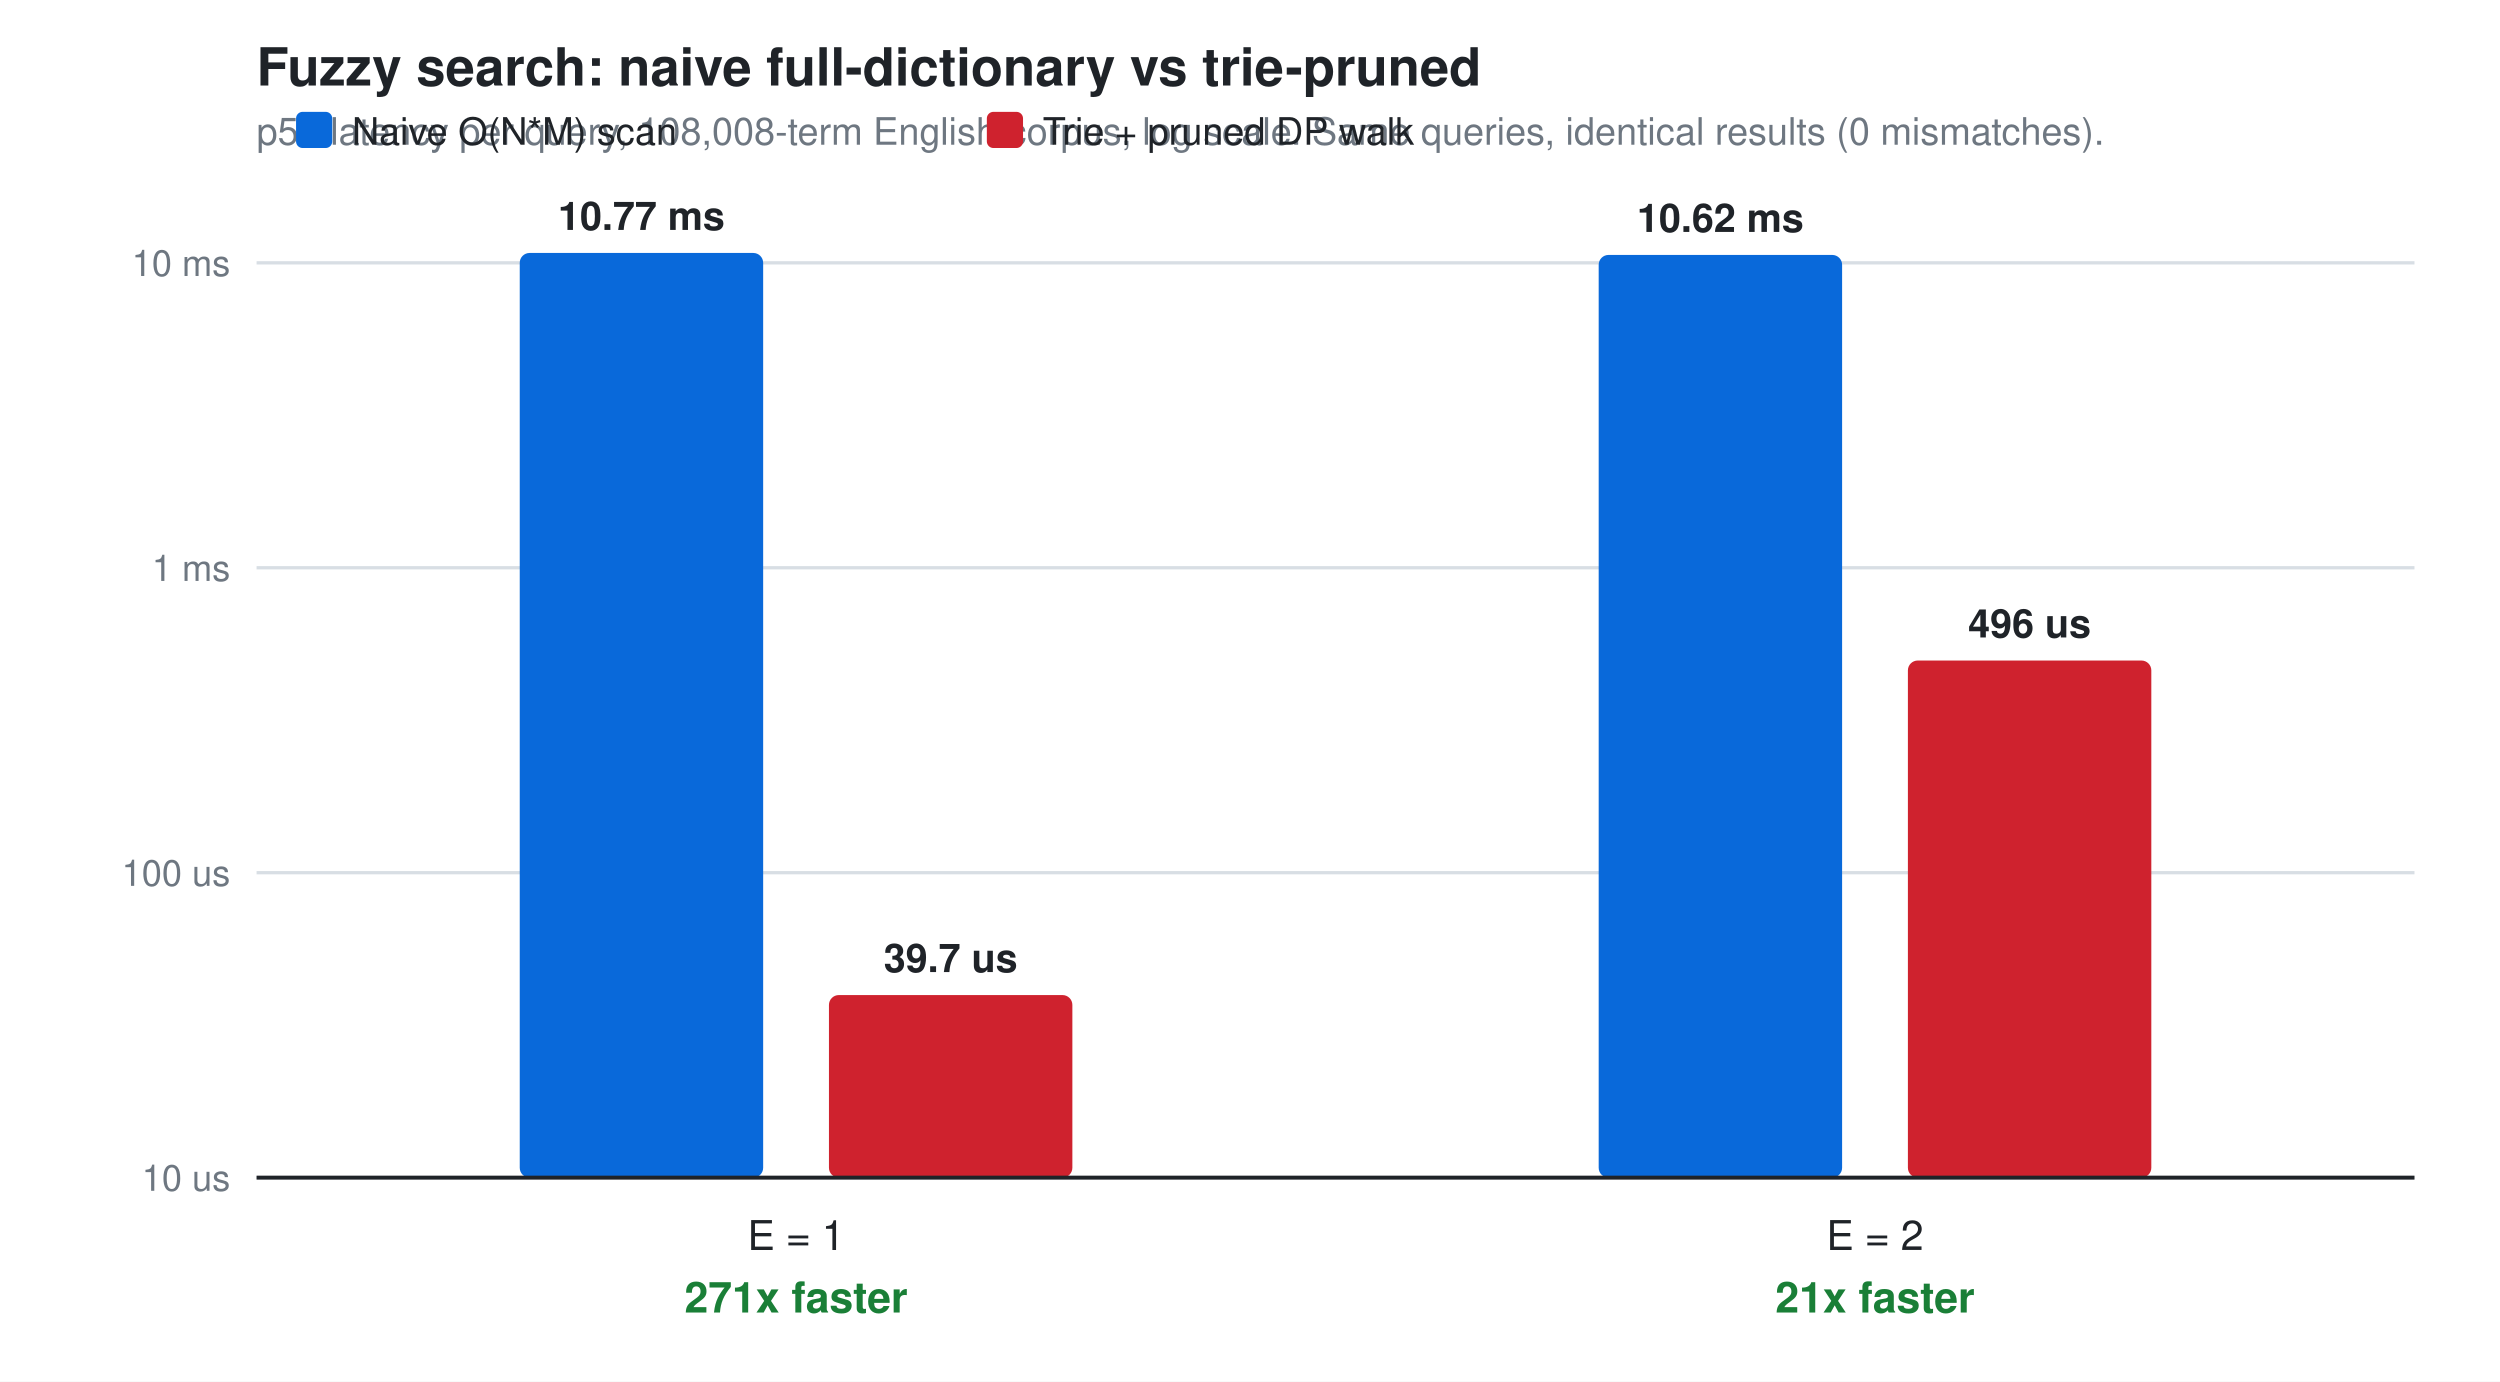
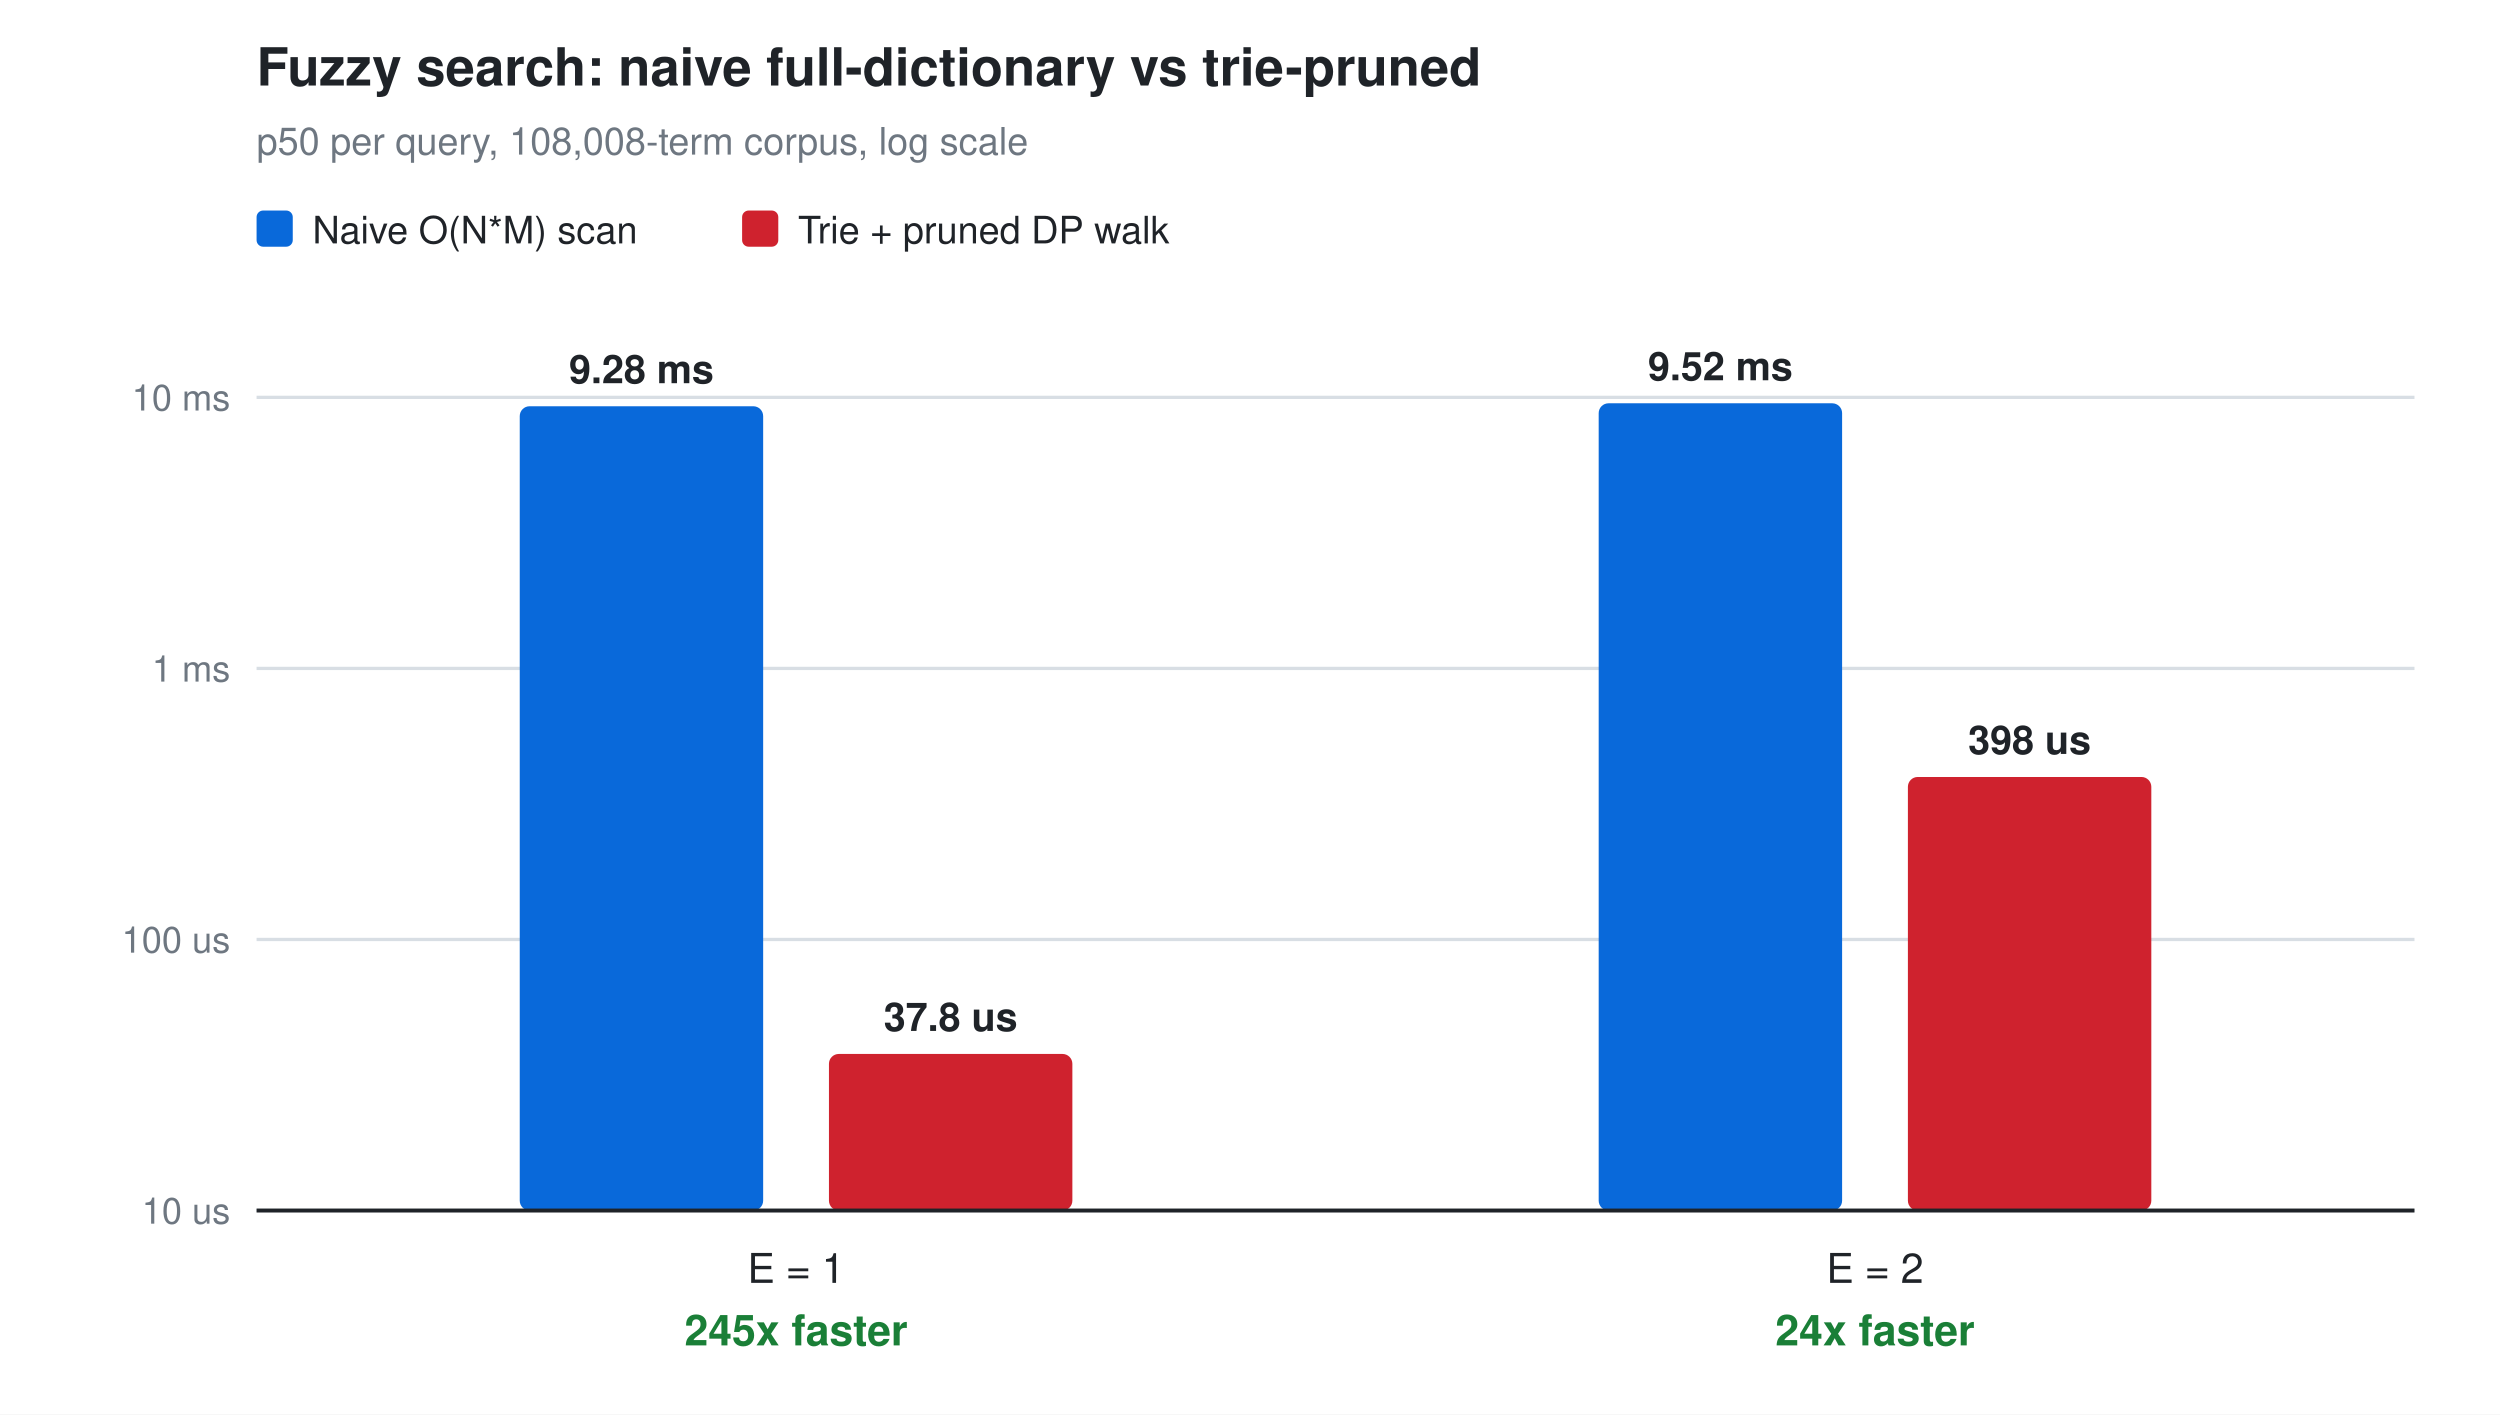
- <svg xmlns="http://www.w3.org/2000/svg" width="760" height="420" viewBox="0 0 760 420" font-family="-apple-system,Segoe UI,Helvetica,Arial,sans-serif">
-   <rect width="760" height="420" fill="#ffffff" />
+ <svg xmlns="http://www.w3.org/2000/svg" width="760" height="430" viewBox="0 0 760 430" font-family="-apple-system,Segoe UI,Helvetica,Arial,sans-serif">
+   <rect width="760" height="430" fill="#ffffff" />
  <text x="78" y="26" font-size="16" font-weight="600" fill="#1f2328">Fuzzy search: naive full-dictionary vs trie-pruned</text>
-   <text x="78" y="44" font-size="11.5" fill="#6e7781">p50 latency per query, 108,008-term English corpus, log scale. Same queries, identical results (0 mismatches).</text>
-   <line x1="78" y1="358.0" x2="734" y2="358.0" stroke="#d8dee4" />
-   <text x="70" y="362.0" font-size="11" fill="#6e7781" text-anchor="end">10 us</text>
-   <line x1="78" y1="265.3" x2="734" y2="265.3" stroke="#d8dee4" />
-   <text x="70" y="269.3" font-size="11" fill="#6e7781" text-anchor="end">100 us</text>
-   <line x1="78" y1="172.6" x2="734" y2="172.6" stroke="#d8dee4" />
-   <text x="70" y="176.6" font-size="11" fill="#6e7781" text-anchor="end">1 ms</text>
-   <line x1="78" y1="79.9" x2="734" y2="79.9" stroke="#d8dee4" />
-   <text x="70" y="83.9" font-size="11" fill="#6e7781" text-anchor="end">10 ms</text>
-   <rect x="158.0" y="76.9" width="74" height="281.1" fill="#0969da" rx="3" />
-   <text x="195.0" y="69.9" font-size="12" font-weight="600" fill="#1f2328" text-anchor="middle">10.77 ms</text>
-   <rect x="252.0" y="302.5" width="74" height="55.5" fill="#cf222e" rx="3" />
-   <text x="289.0" y="295.5" font-size="12" font-weight="600" fill="#1f2328" text-anchor="middle">39.7 us</text>
-   <text x="242.0" y="380.0" font-size="12.5" fill="#1f2328" text-anchor="middle">E = 1</text>
-   <text x="242.0" y="399.0" font-size="13" font-weight="700" fill="#1a7f37" text-anchor="middle">271x faster</text>
-   <rect x="486.0" y="77.5" width="74" height="280.5" fill="#0969da" rx="3" />
-   <text x="523.0" y="70.5" font-size="12" font-weight="600" fill="#1f2328" text-anchor="middle">10.62 ms</text>
-   <rect x="580.0" y="200.8" width="74" height="157.2" fill="#cf222e" rx="3" />
-   <text x="617.0" y="193.8" font-size="12" font-weight="600" fill="#1f2328" text-anchor="middle">496 us</text>
-   <text x="570.0" y="380.0" font-size="12.5" fill="#1f2328" text-anchor="middle">E = 2</text>
-   <text x="570.0" y="399.0" font-size="13" font-weight="700" fill="#1a7f37" text-anchor="middle">21x faster</text>
-   <line x1="78" y1="358" x2="734" y2="358" stroke="#1f2328" stroke-width="1.2" />
-   <rect x="90" y="34" width="11" height="11" fill="#0969da" rx="2" />
-   <text x="107" y="44" font-size="11.5" fill="#1f2328">Naive O(N*M) scan</text>
-   <rect x="300" y="34" width="11" height="11" fill="#cf222e" rx="2" />
-   <text x="317" y="44" font-size="11.5" fill="#1f2328">Trie + pruned DP walk</text>
+   <text x="78" y="47" font-size="11.5" fill="#6e7781">p50 per query, 108,008-term corpus, log scale</text>
+   <rect x="78.0" y="64" width="11" height="11" fill="#0969da" rx="2" />
+   <text x="95.0" y="74" font-size="11.5" fill="#1f2328">Naive O(N*M) scan</text>
+   <rect x="225.6" y="64" width="11" height="11" fill="#cf222e" rx="2" />
+   <text x="242.6" y="74" font-size="11.5" fill="#1f2328">Trie + pruned DP walk</text>
+   <line x1="78" y1="368.0" x2="734" y2="368.0" stroke="#d8dee4" />
+   <text x="70" y="372.0" font-size="11" fill="#6e7781" text-anchor="end">10 us</text>
+   <line x1="78" y1="285.6" x2="734" y2="285.6" stroke="#d8dee4" />
+   <text x="70" y="289.6" font-size="11" fill="#6e7781" text-anchor="end">100 us</text>
+   <line x1="78" y1="203.2" x2="734" y2="203.2" stroke="#d8dee4" />
+   <text x="70" y="207.2" font-size="11" fill="#6e7781" text-anchor="end">1 ms</text>
+   <line x1="78" y1="120.8" x2="734" y2="120.8" stroke="#d8dee4" />
+   <text x="70" y="124.8" font-size="11" fill="#6e7781" text-anchor="end">10 ms</text>
+   <rect x="158.0" y="123.5" width="74" height="244.5" fill="#0969da" rx="3" />
+   <text x="195.0" y="116.5" font-size="12" font-weight="600" fill="#1f2328" text-anchor="middle">9.28 ms</text>
+   <rect x="252.0" y="320.4" width="74" height="47.6" fill="#cf222e" rx="3" />
+   <text x="289.0" y="313.4" font-size="12" font-weight="600" fill="#1f2328" text-anchor="middle">37.8 us</text>
+   <text x="242.0" y="390.0" font-size="12.5" fill="#1f2328" text-anchor="middle">E = 1</text>
+   <text x="242.0" y="409.0" font-size="13" font-weight="700" fill="#1a7f37" text-anchor="middle">245x faster</text>
+   <rect x="486.0" y="122.6" width="74" height="245.4" fill="#0969da" rx="3" />
+   <text x="523.0" y="115.6" font-size="12" font-weight="600" fill="#1f2328" text-anchor="middle">9.52 ms</text>
+   <rect x="580.0" y="236.2" width="74" height="131.8" fill="#cf222e" rx="3" />
+   <text x="617.0" y="229.2" font-size="12" font-weight="600" fill="#1f2328" text-anchor="middle">398 us</text>
+   <text x="570.0" y="390.0" font-size="12.5" fill="#1f2328" text-anchor="middle">E = 2</text>
+   <text x="570.0" y="409.0" font-size="13" font-weight="700" fill="#1a7f37" text-anchor="middle">24x faster</text>
+   <line x1="78" y1="368" x2="734" y2="368" stroke="#1f2328" stroke-width="1.2" />
</svg>
